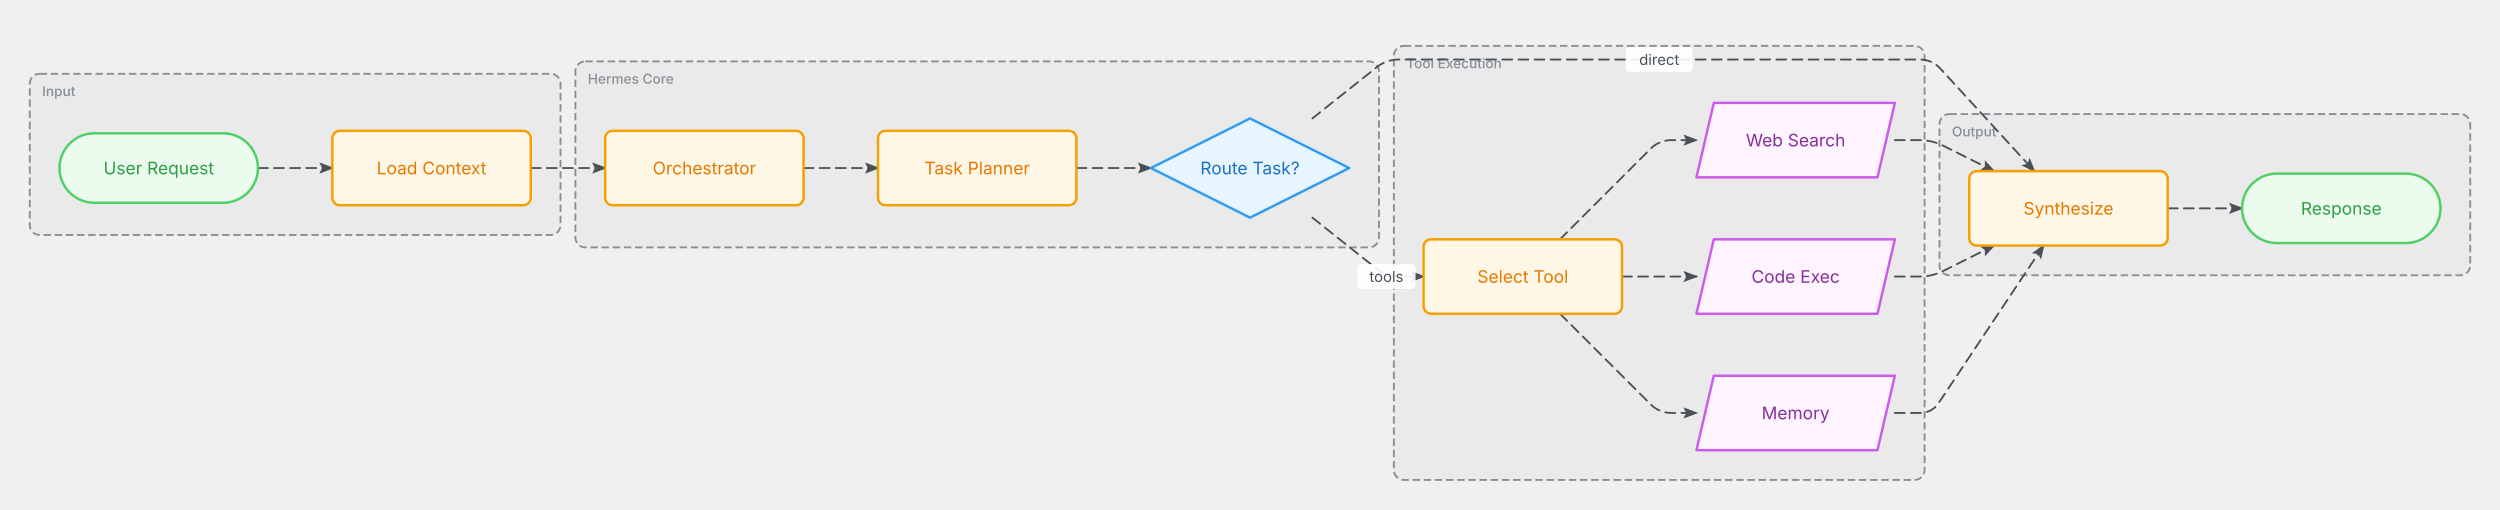
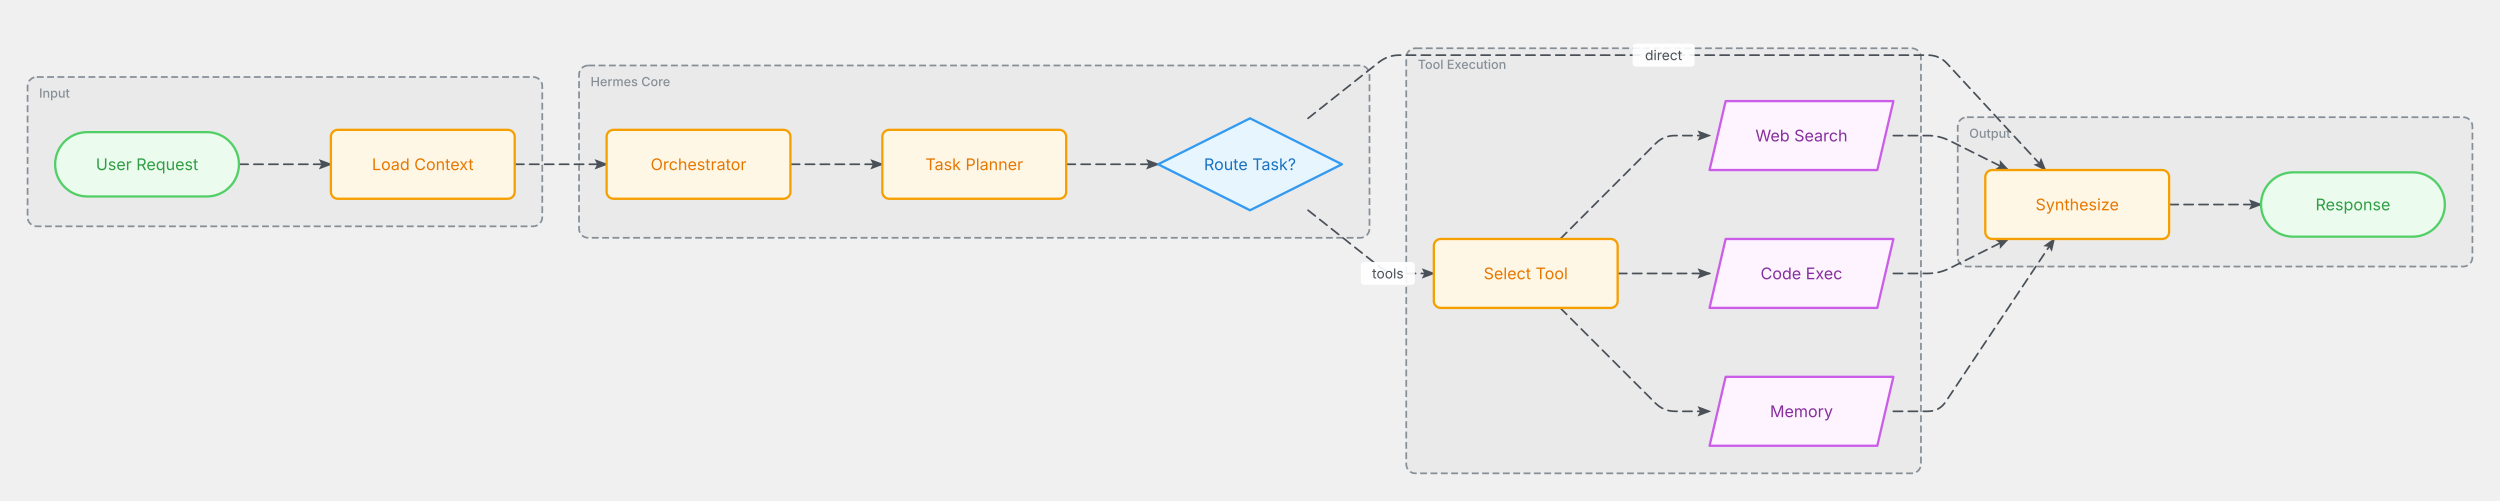
- <svg xmlns="http://www.w3.org/2000/svg" width="2016" height="411" viewBox="-28 -63 2016 411">
+ <svg xmlns="http://www.w3.org/2000/svg" width="2176" height="436" viewBox="-28 -68 2176 436">
  <defs>
    <marker id="arrowhead" markerWidth="8" markerHeight="6" refX="7" refY="3" orient="auto" markerUnits="strokeWidth">
      <polygon points="0 0, 8 3, 0 6, 1.5 3" fill="#495057" />
    </marker>
    <style>
      @keyframes ai-fc-flow { to { stroke-dashoffset: -26; } }
      .ai-fc-edge { animation: ai-fc-flow 1.2s linear infinite; }
    </style>
  </defs>
  <g class="flowchart">
    <g class="group" data-id="g_input">
-       <rect x="-4" y="-3.5" width="428" height="130" rx="8" fill="rgba(134,142,150,0.06)" stroke="#868e96" stroke-width="1.5" stroke-dasharray="6 3" />
-       <text x="6" y="14.5" font-family="Inter, system-ui, -apple-system, sans-serif" font-size="11" fill="#868e96" font-weight="500">Input</text>
+       <rect x="-4" y="-1" width="448" height="130" rx="8" fill="rgba(134,142,150,0.06)" stroke="#868e96" stroke-width="1.5" stroke-dasharray="6 3" />
+       <text x="6" y="17" font-family="Inter, system-ui, -apple-system, sans-serif" font-size="11" fill="#868e96" font-weight="500">Input</text>
    </g>
    <g class="group" data-id="g_core">
-       <rect x="436" y="-13.5" width="648" height="150" rx="8" fill="rgba(134,142,150,0.06)" stroke="#868e96" stroke-width="1.5" stroke-dasharray="6 3" />
-       <text x="446" y="4.5" font-family="Inter, system-ui, -apple-system, sans-serif" font-size="11" fill="#868e96" font-weight="500">Hermes Core</text>
+       <rect x="476" y="-11" width="688" height="150" rx="8" fill="rgba(134,142,150,0.06)" stroke="#868e96" stroke-width="1.5" stroke-dasharray="6 3" />
+       <text x="486" y="7" font-family="Inter, system-ui, -apple-system, sans-serif" font-size="11" fill="#868e96" font-weight="500">Hermes Core</text>
    </g>
    <g class="group" data-id="g_tools">
-       <rect x="1096" y="-26" width="428" height="350" rx="8" fill="rgba(134,142,150,0.06)" stroke="#868e96" stroke-width="1.5" stroke-dasharray="6 3" />
-       <text x="1106" y="-8" font-family="Inter, system-ui, -apple-system, sans-serif" font-size="11" fill="#868e96" font-weight="500">Tool Execution</text>
+       <rect x="1196" y="-26" width="448" height="370" rx="8" fill="rgba(134,142,150,0.06)" stroke="#868e96" stroke-width="1.5" stroke-dasharray="6 3" />
+       <text x="1206" y="-8" font-family="Inter, system-ui, -apple-system, sans-serif" font-size="11" fill="#868e96" font-weight="500">Tool Execution</text>
    </g>
    <g class="group" data-id="g_output">
-       <rect x="1536" y="29" width="428" height="130" rx="8" fill="rgba(134,142,150,0.06)" stroke="#868e96" stroke-width="1.5" stroke-dasharray="6 3" />
-       <text x="1546" y="47" font-family="Inter, system-ui, -apple-system, sans-serif" font-size="11" fill="#868e96" font-weight="500">Output</text>
+       <rect x="1676" y="34" width="448" height="130" rx="8" fill="rgba(134,142,150,0.06)" stroke="#868e96" stroke-width="1.5" stroke-dasharray="6 3" />
+       <text x="1686" y="52" font-family="Inter, system-ui, -apple-system, sans-serif" font-size="11" fill="#868e96" font-weight="500">Output</text>
    </g>
    <g class="edge" data-from="user_req" data-to="ctx_load">
-       <path d="M180,72.5 L200,72.5 Q210,72.5 220,72.5 L240,72.5" fill="none" stroke="#495057" stroke-width="1.5" stroke-linecap="round" stroke-linejoin="round" stroke-dasharray="8 5" class="ai-fc-edge" marker-end="url(#arrowhead)" />
+       <path d="M180,75 L210,75 Q220,75 230,75 L260,75" fill="none" stroke="#495057" stroke-width="1.5" stroke-linecap="round" stroke-linejoin="round" stroke-dasharray="8 5" class="ai-fc-edge" marker-end="url(#arrowhead)" />
    </g>
    <g class="edge" data-from="ctx_load" data-to="orchestrator">
-       <path d="M400,72.5 L420,72.5 Q430,72.5 440,72.5 L460,72.5" fill="none" stroke="#495057" stroke-width="1.5" stroke-linecap="round" stroke-linejoin="round" stroke-dasharray="8 5" class="ai-fc-edge" marker-end="url(#arrowhead)" />
+       <path d="M420,75 L450,75 Q460,75 470,75 L500,75" fill="none" stroke="#495057" stroke-width="1.5" stroke-linecap="round" stroke-linejoin="round" stroke-dasharray="8 5" class="ai-fc-edge" marker-end="url(#arrowhead)" />
    </g>
    <g class="edge" data-from="orchestrator" data-to="planner">
-       <path d="M620,72.5 L640,72.5 Q650,72.5 660,72.5 L680,72.5" fill="none" stroke="#495057" stroke-width="1.5" stroke-linecap="round" stroke-linejoin="round" stroke-dasharray="8 5" class="ai-fc-edge" marker-end="url(#arrowhead)" />
+       <path d="M660,75 L690,75 Q700,75 710,75 L740,75" fill="none" stroke="#495057" stroke-width="1.5" stroke-linecap="round" stroke-linejoin="round" stroke-dasharray="8 5" class="ai-fc-edge" marker-end="url(#arrowhead)" />
    </g>
    <g class="edge" data-from="planner" data-to="dispatch">
-       <path d="M840,72.5 L860,72.5 Q870,72.5 880,72.5 L900,72.5" fill="none" stroke="#495057" stroke-width="1.5" stroke-linecap="round" stroke-linejoin="round" stroke-dasharray="8 5" class="ai-fc-edge" marker-end="url(#arrowhead)" />
+       <path d="M900,75 L930,75 Q940,75 950,75 L980,75" fill="none" stroke="#495057" stroke-width="1.5" stroke-linecap="round" stroke-linejoin="round" stroke-dasharray="8 5" class="ai-fc-edge" marker-end="url(#arrowhead)" />
    </g>
    <g class="edge" data-from="dispatch" data-to="tool_select">
-       <path d="M1030.286,112.5 L1082.174,153.775 Q1090,160 1100,160 L1120,160" fill="none" stroke="#495057" stroke-width="1.5" stroke-linecap="round" stroke-linejoin="round" stroke-dasharray="8 5" class="ai-fc-edge" marker-end="url(#arrowhead)" />
-       <rect x="1066.5" y="150" width="47" height="20" fill="white" rx="3" opacity="0.9" />
-       <text x="1090" y="160" text-anchor="middle" dominant-baseline="middle" font-family="Inter, system-ui, -apple-system, sans-serif" font-size="12" fill="#495057">tools</text>
+       <path d="M1110.526,115 L1172.16,163.793 Q1180,170 1190,170 L1220,170" fill="none" stroke="#495057" stroke-width="1.5" stroke-linecap="round" stroke-linejoin="round" stroke-dasharray="8 5" class="ai-fc-edge" marker-end="url(#arrowhead)" />
+       <rect x="1156.5" y="160" width="47" height="20" fill="white" rx="3" opacity="0.9" />
+       <text x="1180" y="170" text-anchor="middle" dominant-baseline="middle" font-family="Inter, system-ui, -apple-system, sans-serif" font-size="12" fill="#495057">tools</text>
    </g>
    <g class="edge" data-from="dispatch" data-to="synthesize">
-       <path d="M1030.286,32.5 L1082.174,-8.775 Q1090,-15 1100,-15 L1190,-15 Q1200,-15 1210,-15 L1300,-15 Q1310,-15 1320,-15 L1410,-15 Q1420,-15 1430,-15 L1520,-15 Q1530,-15 1536.757,-7.628 L1612.5,75" fill="none" stroke="#495057" stroke-width="1.5" stroke-linecap="round" stroke-linejoin="round" stroke-dasharray="8 5" class="ai-fc-edge" marker-end="url(#arrowhead)" />
-       <rect x="1283" y="-25" width="54" height="20" fill="white" rx="3" opacity="0.9" />
-       <text x="1310" y="-15" text-anchor="middle" dominant-baseline="middle" font-family="Inter, system-ui, -apple-system, sans-serif" font-size="12" fill="#495057">direct</text>
+       <path d="M1110.526,35 L1172.16,-13.793 Q1180,-20 1190,-20 L1290,-20 Q1300,-20 1310,-20 L1410,-20 Q1420,-20 1430,-20 L1530,-20 Q1540,-20 1550,-20 L1650,-20 Q1660,-20 1666.783,-12.652 L1752.308,80" fill="none" stroke="#495057" stroke-width="1.5" stroke-linecap="round" stroke-linejoin="round" stroke-dasharray="8 5" class="ai-fc-edge" marker-end="url(#arrowhead)" />
+       <rect x="1393" y="-30" width="54" height="20" fill="white" rx="3" opacity="0.9" />
+       <text x="1420" y="-20" text-anchor="middle" dominant-baseline="middle" font-family="Inter, system-ui, -apple-system, sans-serif" font-size="12" fill="#495057">direct</text>
    </g>
    <g class="edge" data-from="tool_select" data-to="web_search">
-       <path d="M1230,130 L1302.929,57.071 Q1310,50 1320,50 L1340,50" fill="none" stroke="#495057" stroke-width="1.5" stroke-linecap="round" stroke-linejoin="round" stroke-dasharray="8 5" class="ai-fc-edge" marker-end="url(#arrowhead)" />
+       <path d="M1330,140 L1412.929,57.071 Q1420,50 1430,50 L1460,50" fill="none" stroke="#495057" stroke-width="1.5" stroke-linecap="round" stroke-linejoin="round" stroke-dasharray="8 5" class="ai-fc-edge" marker-end="url(#arrowhead)" />
    </g>
    <g class="edge" data-from="tool_select" data-to="code_exec">
-       <path d="M1280,160 L1300,160 Q1310,160 1320,160 L1340,160" fill="none" stroke="#495057" stroke-width="1.5" stroke-linecap="round" stroke-linejoin="round" stroke-dasharray="8 5" class="ai-fc-edge" marker-end="url(#arrowhead)" />
+       <path d="M1380,170 L1410,170 Q1420,170 1430,170 L1460,170" fill="none" stroke="#495057" stroke-width="1.5" stroke-linecap="round" stroke-linejoin="round" stroke-dasharray="8 5" class="ai-fc-edge" marker-end="url(#arrowhead)" />
    </g>
    <g class="edge" data-from="tool_select" data-to="memory_store">
-       <path d="M1230,190 L1302.929,262.929 Q1310,270 1320,270 L1340,270" fill="none" stroke="#495057" stroke-width="1.5" stroke-linecap="round" stroke-linejoin="round" stroke-dasharray="8 5" class="ai-fc-edge" marker-end="url(#arrowhead)" />
+       <path d="M1330,200 L1412.929,282.929 Q1420,290 1430,290 L1460,290" fill="none" stroke="#495057" stroke-width="1.5" stroke-linecap="round" stroke-linejoin="round" stroke-dasharray="8 5" class="ai-fc-edge" marker-end="url(#arrowhead)" />
    </g>
    <g class="edge" data-from="web_search" data-to="synthesize">
-       <path d="M1500,50 L1520,50 Q1530,50 1538.944,54.472 L1580,75" fill="none" stroke="#495057" stroke-width="1.5" stroke-linecap="round" stroke-linejoin="round" stroke-dasharray="8 5" class="ai-fc-edge" marker-end="url(#arrowhead)" />
+       <path d="M1620,50 L1650,50 Q1660,50 1668.944,54.472 L1720,80" fill="none" stroke="#495057" stroke-width="1.5" stroke-linecap="round" stroke-linejoin="round" stroke-dasharray="8 5" class="ai-fc-edge" marker-end="url(#arrowhead)" />
    </g>
    <g class="edge" data-from="code_exec" data-to="synthesize">
-       <path d="M1500,160 L1520,160 Q1530,160 1538.944,155.528 L1580,135" fill="none" stroke="#495057" stroke-width="1.5" stroke-linecap="round" stroke-linejoin="round" stroke-dasharray="8 5" class="ai-fc-edge" marker-end="url(#arrowhead)" />
+       <path d="M1620,170 L1650,170 Q1660,170 1668.944,165.528 L1720,140" fill="none" stroke="#495057" stroke-width="1.5" stroke-linecap="round" stroke-linejoin="round" stroke-dasharray="8 5" class="ai-fc-edge" marker-end="url(#arrowhead)" />
    </g>
    <g class="edge" data-from="memory_store" data-to="synthesize">
-       <path d="M1500,270 L1520,270 Q1530,270 1535.547,261.679 L1620,135" fill="none" stroke="#495057" stroke-width="1.5" stroke-linecap="round" stroke-linejoin="round" stroke-dasharray="8 5" class="ai-fc-edge" marker-end="url(#arrowhead)" />
+       <path d="M1620,290 L1650,290 Q1660,290 1665.547,281.679 L1760,140" fill="none" stroke="#495057" stroke-width="1.5" stroke-linecap="round" stroke-linejoin="round" stroke-dasharray="8 5" class="ai-fc-edge" marker-end="url(#arrowhead)" />
    </g>
    <g class="edge" data-from="synthesize" data-to="final_out">
-       <path d="M1720,105 L1740,105 Q1750,105 1760,105 L1780,105" fill="none" stroke="#495057" stroke-width="1.5" stroke-linecap="round" stroke-linejoin="round" stroke-dasharray="8 5" class="ai-fc-edge" marker-end="url(#arrowhead)" />
+       <path d="M1860,110 L1890,110 Q1900,110 1910,110 L1940,110" fill="none" stroke="#495057" stroke-width="1.5" stroke-linecap="round" stroke-linejoin="round" stroke-dasharray="8 5" class="ai-fc-edge" marker-end="url(#arrowhead)" />
    </g>
    <g class="node node-terminal" data-id="user_req">
-       <rect x="20" y="44.5" width="160" height="56" rx="28" ry="28" fill="#ebfbee" stroke="#51cf66" stroke-width="2" />
-       <text x="100" y="72.5" text-anchor="middle" dominant-baseline="middle" font-family="Inter, system-ui, -apple-system, sans-serif" font-size="14" fill="#2f9e44">User Request</text>
+       <rect x="20" y="47" width="160" height="56" rx="28" ry="28" fill="#ebfbee" stroke="#51cf66" stroke-width="2" />
+       <text x="100" y="75" text-anchor="middle" dominant-baseline="middle" font-family="Inter, system-ui, -apple-system, sans-serif" font-size="14" fill="#2f9e44">User Request</text>
    </g>
    <g class="node node-process" data-id="ctx_load">
-       <rect x="240" y="42.5" width="160" height="60" rx="6" ry="6" fill="#fff7e6" stroke="#f59f00" stroke-width="2" />
-       <text x="320" y="72.5" text-anchor="middle" dominant-baseline="middle" font-family="Inter, system-ui, -apple-system, sans-serif" font-size="14" fill="#e67700">Load Context</text>
+       <rect x="260" y="45" width="160" height="60" rx="6" ry="6" fill="#fff7e6" stroke="#f59f00" stroke-width="2" />
+       <text x="340" y="75" text-anchor="middle" dominant-baseline="middle" font-family="Inter, system-ui, -apple-system, sans-serif" font-size="14" fill="#e67700">Load Context</text>
    </g>
    <g class="node node-process" data-id="orchestrator">
-       <rect x="460" y="42.5" width="160" height="60" rx="6" ry="6" fill="#fff7e6" stroke="#f59f00" stroke-width="2" />
-       <text x="540" y="72.5" text-anchor="middle" dominant-baseline="middle" font-family="Inter, system-ui, -apple-system, sans-serif" font-size="14" fill="#e67700">Orchestrator</text>
+       <rect x="500" y="45" width="160" height="60" rx="6" ry="6" fill="#fff7e6" stroke="#f59f00" stroke-width="2" />
+       <text x="580" y="75" text-anchor="middle" dominant-baseline="middle" font-family="Inter, system-ui, -apple-system, sans-serif" font-size="14" fill="#e67700">Orchestrator</text>
    </g>
    <g class="node node-process" data-id="planner">
-       <rect x="680" y="42.5" width="160" height="60" rx="6" ry="6" fill="#fff7e6" stroke="#f59f00" stroke-width="2" />
-       <text x="760" y="72.5" text-anchor="middle" dominant-baseline="middle" font-family="Inter, system-ui, -apple-system, sans-serif" font-size="14" fill="#e67700">Task Planner</text>
+       <rect x="740" y="45" width="160" height="60" rx="6" ry="6" fill="#fff7e6" stroke="#f59f00" stroke-width="2" />
+       <text x="820" y="75" text-anchor="middle" dominant-baseline="middle" font-family="Inter, system-ui, -apple-system, sans-serif" font-size="14" fill="#e67700">Task Planner</text>
    </g>
    <g class="node node-decision" data-id="dispatch">
-       <polygon points="980,32.5 1060,72.5 980,112.5 900,72.5" fill="#e7f5ff" stroke="#339af0" stroke-width="2" stroke-linejoin="round" />
-       <text x="980" y="72.5" text-anchor="middle" dominant-baseline="middle" font-family="Inter, system-ui, -apple-system, sans-serif" font-size="14" fill="#1971c2">Route Task?</text>
+       <polygon points="1060,35 1140,75 1060,115 980,75" fill="#e7f5ff" stroke="#339af0" stroke-width="2" stroke-linejoin="round" />
+       <text x="1060" y="75" text-anchor="middle" dominant-baseline="middle" font-family="Inter, system-ui, -apple-system, sans-serif" font-size="14" fill="#1971c2">Route Task?</text>
    </g>
    <g class="node node-process" data-id="tool_select">
-       <rect x="1120" y="130" width="160" height="60" rx="6" ry="6" fill="#fff7e6" stroke="#f59f00" stroke-width="2" />
-       <text x="1200" y="160" text-anchor="middle" dominant-baseline="middle" font-family="Inter, system-ui, -apple-system, sans-serif" font-size="14" fill="#e67700">Select Tool</text>
+       <rect x="1220" y="140" width="160" height="60" rx="6" ry="6" fill="#fff7e6" stroke="#f59f00" stroke-width="2" />
+       <text x="1300" y="170" text-anchor="middle" dominant-baseline="middle" font-family="Inter, system-ui, -apple-system, sans-serif" font-size="14" fill="#e67700">Select Tool</text>
    </g>
    <g class="node node-io" data-id="web_search">
-       <polygon points="1354,20 1500,20 1486,80 1340,80" fill="#fdf4ff" stroke="#cc5de8" stroke-width="2" stroke-linejoin="round" />
-       <text x="1420" y="50" text-anchor="middle" dominant-baseline="middle" font-family="Inter, system-ui, -apple-system, sans-serif" font-size="14" fill="#862e9c">Web Search</text>
+       <polygon points="1474,20 1620,20 1606,80 1460,80" fill="#fdf4ff" stroke="#cc5de8" stroke-width="2" stroke-linejoin="round" />
+       <text x="1540" y="50" text-anchor="middle" dominant-baseline="middle" font-family="Inter, system-ui, -apple-system, sans-serif" font-size="14" fill="#862e9c">Web Search</text>
    </g>
    <g class="node node-io" data-id="code_exec">
-       <polygon points="1354,130 1500,130 1486,190 1340,190" fill="#fdf4ff" stroke="#cc5de8" stroke-width="2" stroke-linejoin="round" />
-       <text x="1420" y="160" text-anchor="middle" dominant-baseline="middle" font-family="Inter, system-ui, -apple-system, sans-serif" font-size="14" fill="#862e9c">Code Exec</text>
+       <polygon points="1474,140 1620,140 1606,200 1460,200" fill="#fdf4ff" stroke="#cc5de8" stroke-width="2" stroke-linejoin="round" />
+       <text x="1540" y="170" text-anchor="middle" dominant-baseline="middle" font-family="Inter, system-ui, -apple-system, sans-serif" font-size="14" fill="#862e9c">Code Exec</text>
    </g>
    <g class="node node-io" data-id="memory_store">
-       <polygon points="1354,240 1500,240 1486,300 1340,300" fill="#fdf4ff" stroke="#cc5de8" stroke-width="2" stroke-linejoin="round" />
-       <text x="1420" y="270" text-anchor="middle" dominant-baseline="middle" font-family="Inter, system-ui, -apple-system, sans-serif" font-size="14" fill="#862e9c">Memory</text>
+       <polygon points="1474,260 1620,260 1606,320 1460,320" fill="#fdf4ff" stroke="#cc5de8" stroke-width="2" stroke-linejoin="round" />
+       <text x="1540" y="290" text-anchor="middle" dominant-baseline="middle" font-family="Inter, system-ui, -apple-system, sans-serif" font-size="14" fill="#862e9c">Memory</text>
    </g>
    <g class="node node-process" data-id="synthesize">
-       <rect x="1560" y="75" width="160" height="60" rx="6" ry="6" fill="#fff7e6" stroke="#f59f00" stroke-width="2" />
-       <text x="1640" y="105" text-anchor="middle" dominant-baseline="middle" font-family="Inter, system-ui, -apple-system, sans-serif" font-size="14" fill="#e67700">Synthesize</text>
+       <rect x="1700" y="80" width="160" height="60" rx="6" ry="6" fill="#fff7e6" stroke="#f59f00" stroke-width="2" />
+       <text x="1780" y="110" text-anchor="middle" dominant-baseline="middle" font-family="Inter, system-ui, -apple-system, sans-serif" font-size="14" fill="#e67700">Synthesize</text>
    </g>
    <g class="node node-terminal" data-id="final_out">
-       <rect x="1780" y="77" width="160" height="56" rx="28" ry="28" fill="#ebfbee" stroke="#51cf66" stroke-width="2" />
-       <text x="1860" y="105" text-anchor="middle" dominant-baseline="middle" font-family="Inter, system-ui, -apple-system, sans-serif" font-size="14" fill="#2f9e44">Response</text>
+       <rect x="1940" y="82" width="160" height="56" rx="28" ry="28" fill="#ebfbee" stroke="#51cf66" stroke-width="2" />
+       <text x="2020" y="110" text-anchor="middle" dominant-baseline="middle" font-family="Inter, system-ui, -apple-system, sans-serif" font-size="14" fill="#2f9e44">Response</text>
    </g>
  </g>
</svg>
